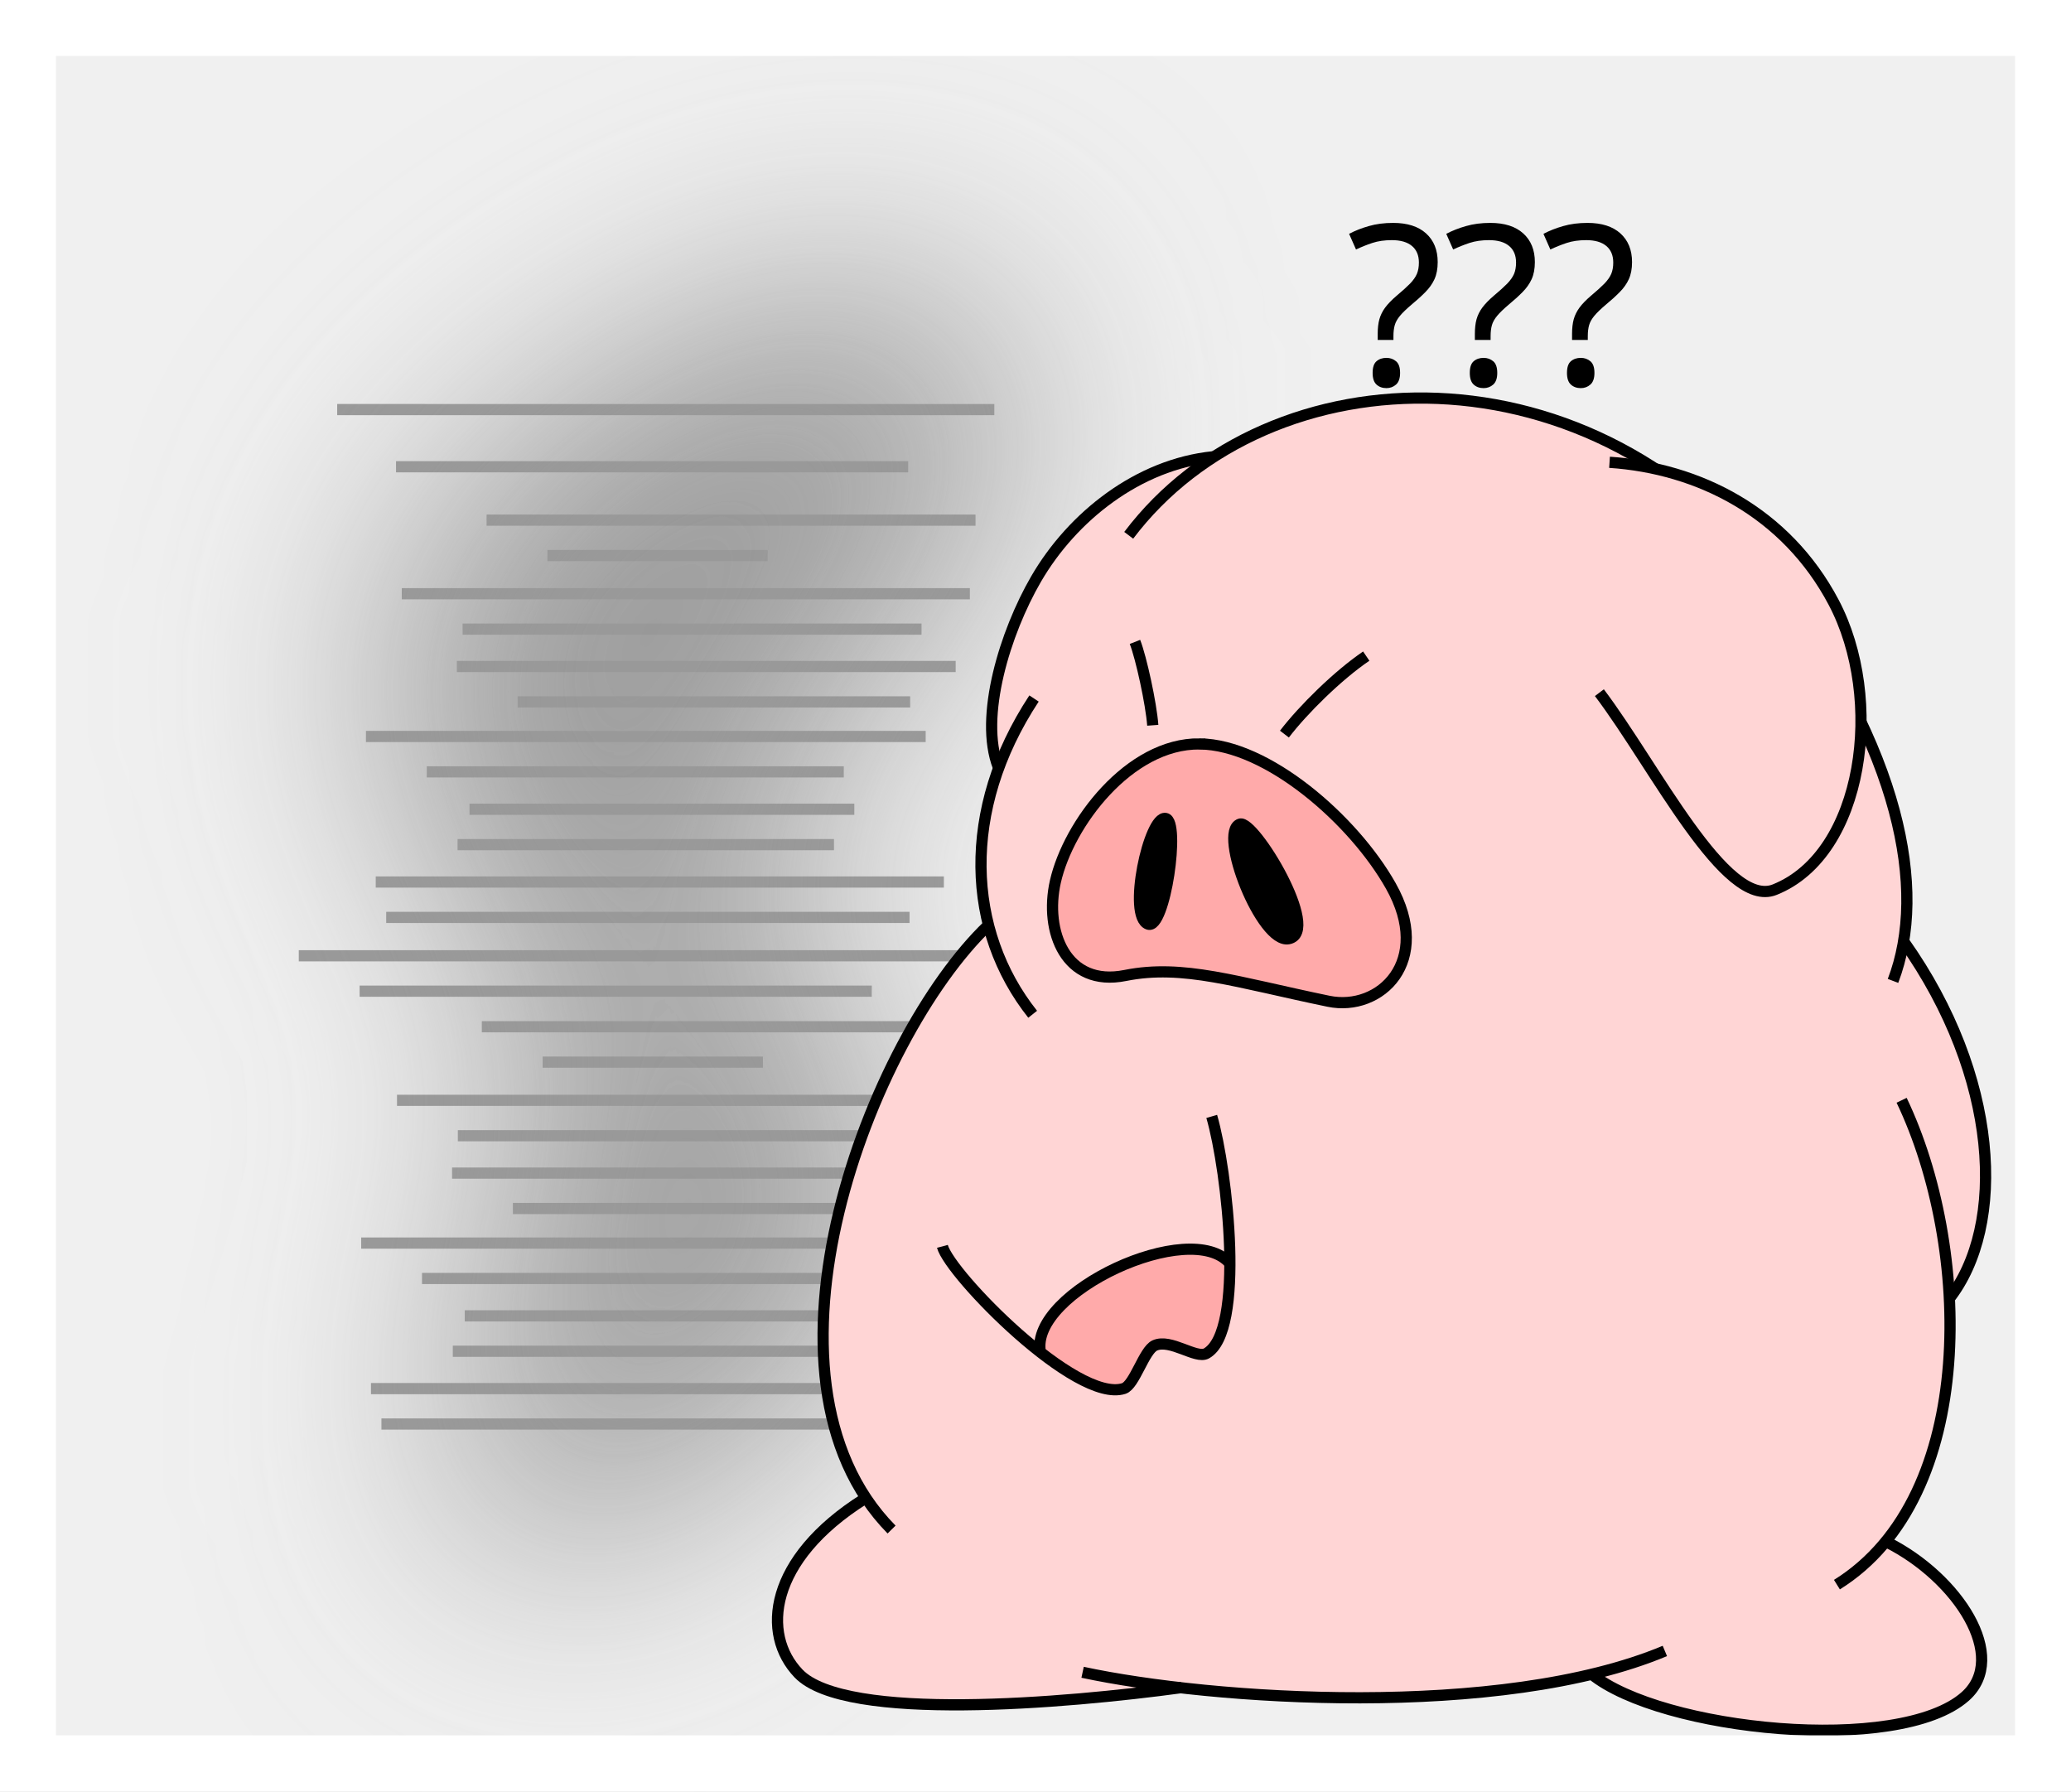
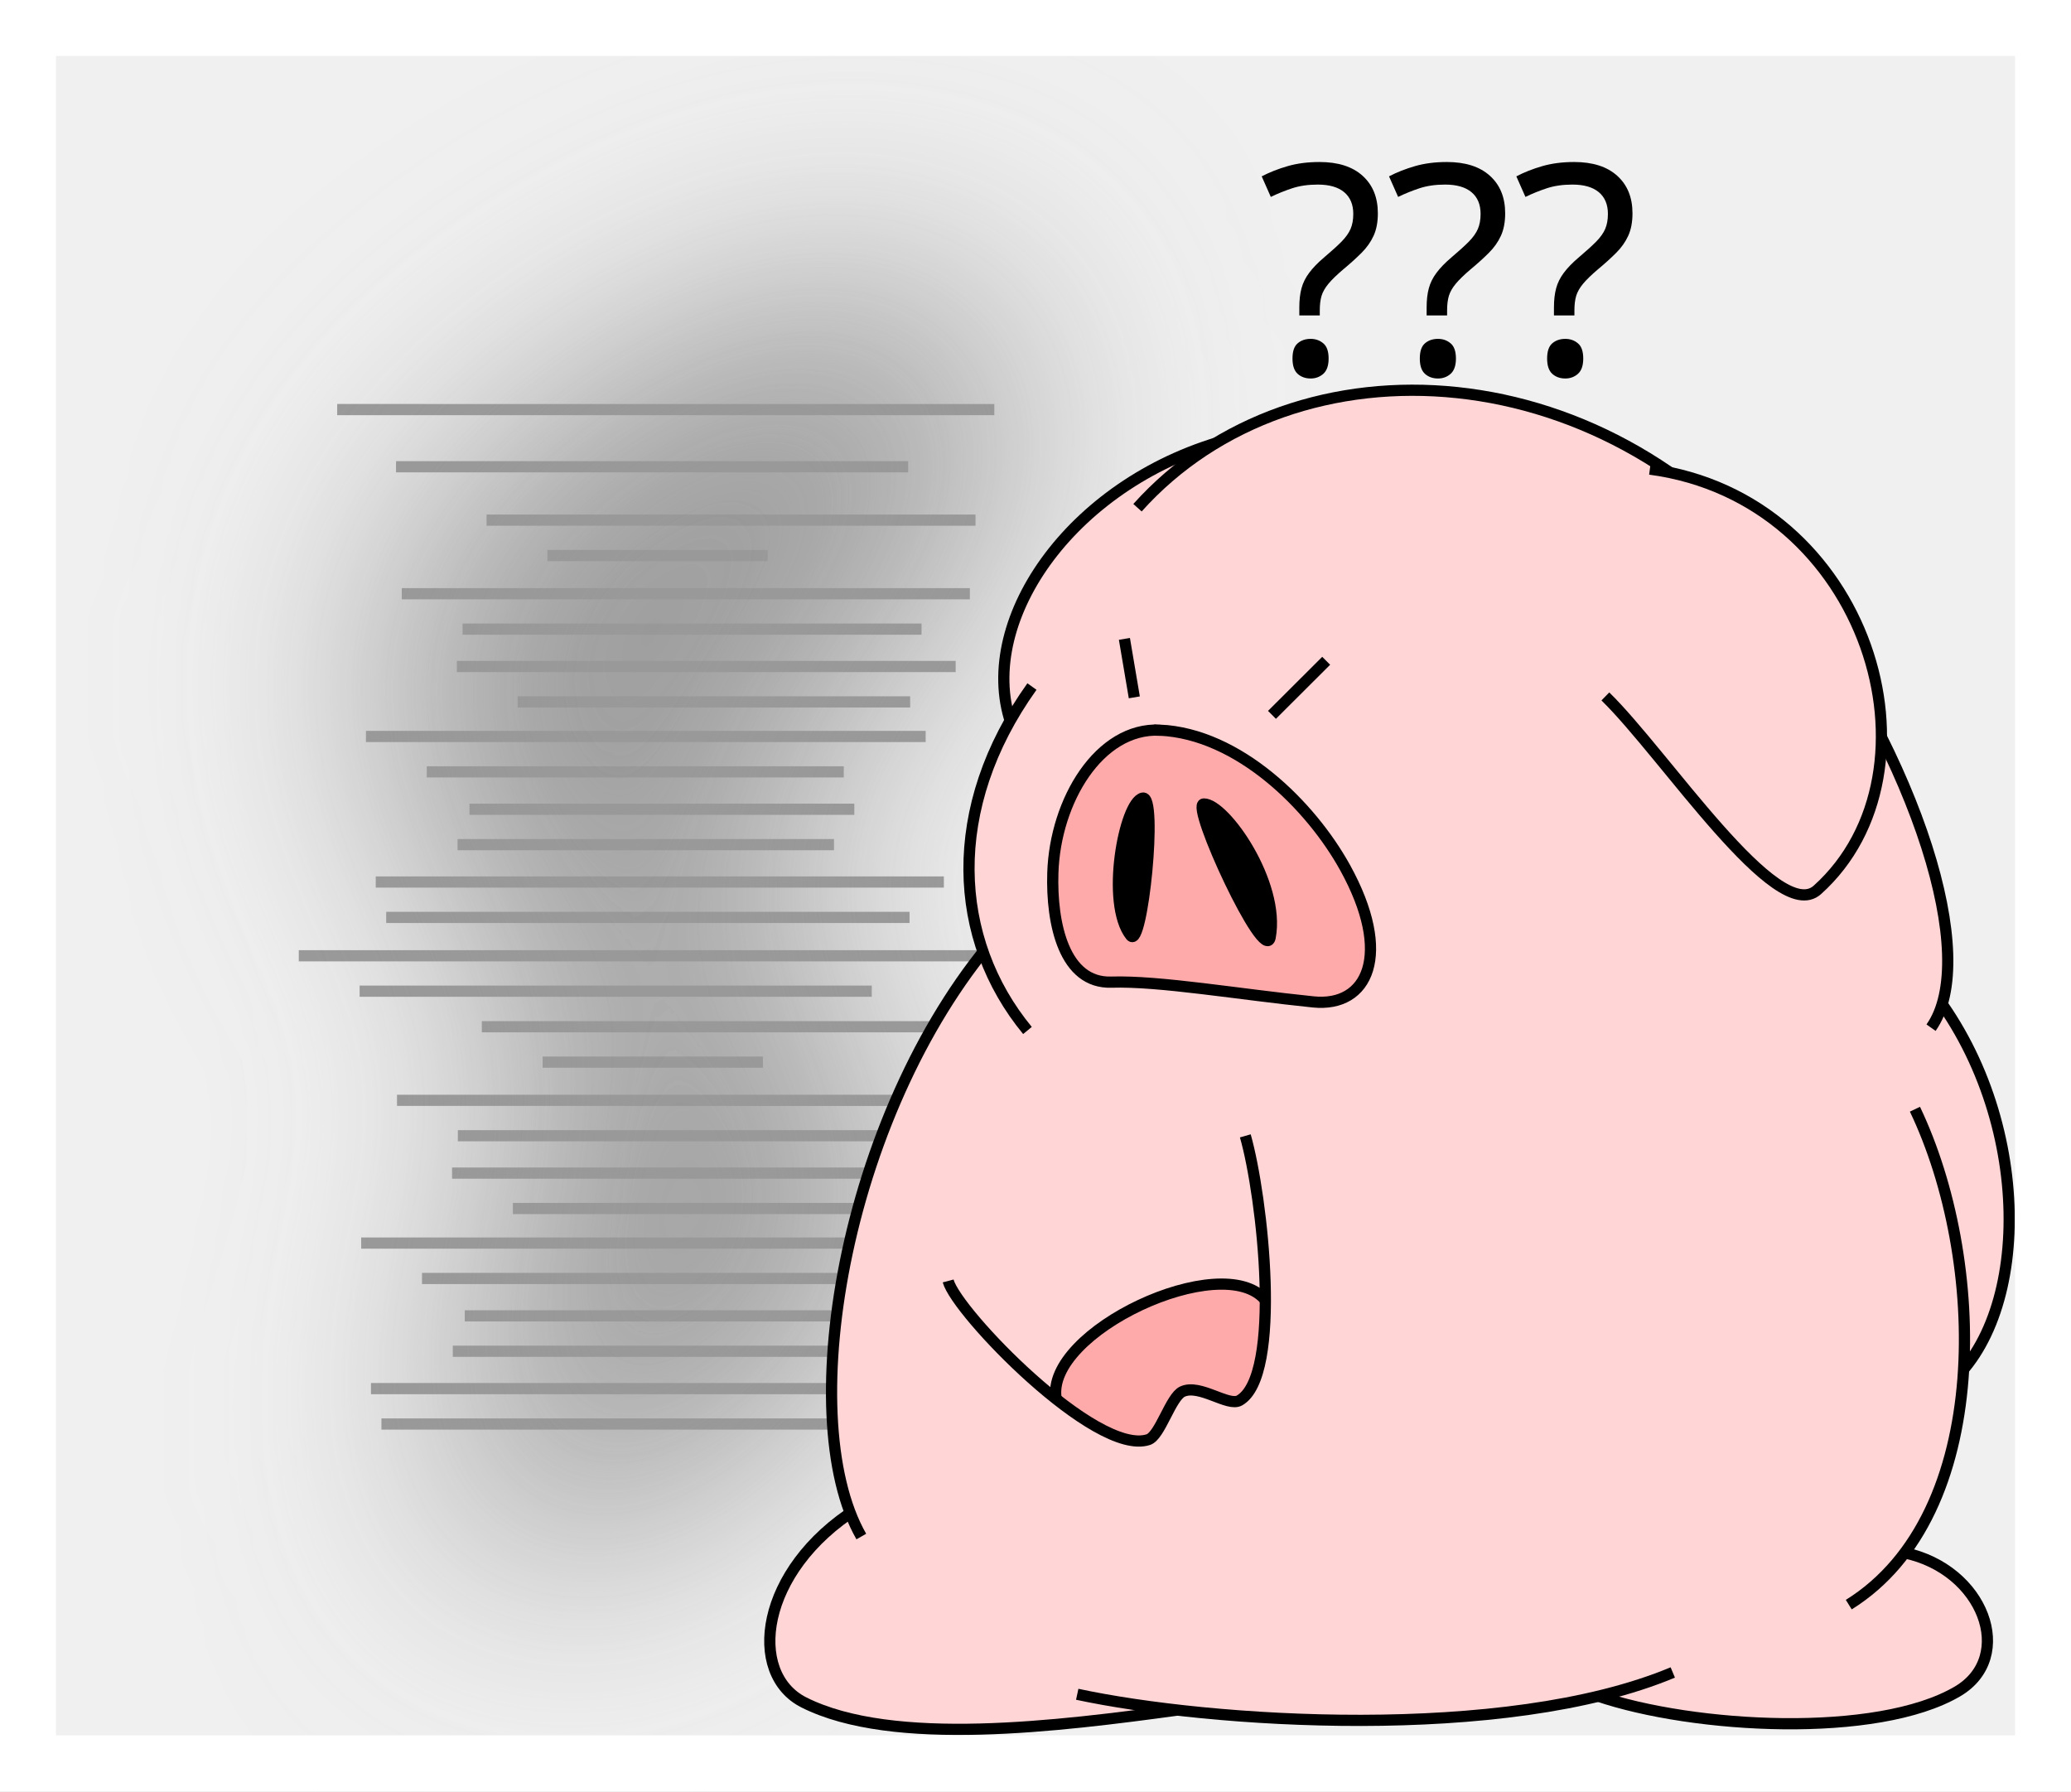
<svg xmlns="http://www.w3.org/2000/svg" xmlns:xlink="http://www.w3.org/1999/xlink" width="370" height="320" id="svg2" version="1.1" enable-background="new">
  <defs id="defs4">
    <linearGradient id="linearGradient12499-5-3">
      <stop id="stop12501-0-8" offset="0" style="stop-color:#ffd5d5;stop-opacity:1;" />
      <stop id="stop12503-9-9" offset="1" style="stop-color:#ffd5d5;stop-opacity:0;" />
    </linearGradient>
    <linearGradient id="linearGradient12499-5">
      <stop id="stop12501-0" offset="0" style="stop-color:#ffd5d5;stop-opacity:1;" />
      <stop id="stop12503-9" offset="1" style="stop-color:#ffd5d5;stop-opacity:0;" />
    </linearGradient>
    <linearGradient id="linearGradient12499-8">
      <stop id="stop12501-6" offset="0" style="stop-color:#ffd5d5;stop-opacity:1;" />
      <stop id="stop12503-0" offset="1" style="stop-color:#ffd5d5;stop-opacity:0;" />
    </linearGradient>
    <linearGradient gradientTransform="translate(0,-7)" gradientUnits="userSpaceOnUse" y2="78.526" x2="178.782" y1="135.026" x1="175.86" id="linearGradient12505-2" xlink:href="#linearGradient12499-8" />
    <linearGradient id="linearGradient12499-9">
      <stop id="stop12501-8" offset="0" style="stop-color:#ffd5d5;stop-opacity:1;" />
      <stop id="stop12503-6" offset="1" style="stop-color:#ffd5d5;stop-opacity:0;" />
    </linearGradient>
    <linearGradient gradientTransform="translate(0,-7)" gradientUnits="userSpaceOnUse" y2="78.526" x2="178.782" y1="135.026" x1="175.86" id="linearGradient12505-1" xlink:href="#linearGradient12499-9" />
    <linearGradient id="linearGradient12499">
      <stop id="stop12501" offset="0" style="stop-color:#ffd5d5;stop-opacity:1;" />
      <stop id="stop12503" offset="1" style="stop-color:#ffd5d5;stop-opacity:0;" />
    </linearGradient>
    <linearGradient xlink:href="#linearGradient12499" id="linearGradient4842" gradientUnits="userSpaceOnUse" gradientTransform="matrix(0.9832367,-0.1823339,0.1823339,0.9832367,74.73669,42.60225)" x1="175.86" y1="135.026" x2="180.123" y2="104.201" />
    <linearGradient xlink:href="#linearGradient12499-5" id="linearGradient4848" gradientUnits="userSpaceOnUse" gradientTransform="matrix(0.9958606,-0.09089341,0.09089341,0.9958606,90.23407,51.0497)" x1="184.389" y1="140.775" x2="178.004" y2="106.502" />
    <linearGradient xlink:href="#linearGradient12499-5-3" id="linearGradient4854" gradientUnits="userSpaceOnUse" gradientTransform="matrix(0.9985031,0.05469451,-0.05469451,0.9985031,114.0699,56.17685)" x1="186.741" y1="139.741" x2="168.636" y2="87.226" />
    <filter height="1.472" y="-0.236" width="1.95" x="-0.475" id="filter4277">
      <feGaussianBlur id="feGaussianBlur4279" stdDeviation="22.591" />
    </filter>
  </defs>
  <g id="layer2" style="display:none">
    <path style="fill:none;stroke:#0000ff;stroke-width:1px;stroke-linecap:butt;stroke-linejoin:miter;stroke-opacity:1" d="M 10,310 360,10" id="path3025" />
    <path style="fill:none;stroke:#0000ff;stroke-width:1px;stroke-linecap:butt;stroke-linejoin:miter;stroke-opacity:1" d="M 10,10 360,310" id="path3027" />
    <path style="fill:none;stroke:#ff0000;stroke-width:1px;stroke-linecap:butt;stroke-linejoin:miter;stroke-opacity:1;display:inline" d="m 10,0 0,320" id="path3006" />
    <path style="fill:none;stroke:#ff0000;stroke-width:1px;stroke-linecap:butt;stroke-linejoin:miter;stroke-opacity:1;display:inline" d="m 360,0 0,320" id="path3010" />
    <path style="fill:none;stroke:#ff0000;stroke-width:1px;stroke-linecap:butt;stroke-linejoin:miter;stroke-opacity:1;display:inline" d="M 0,10 370,10" id="path3016" />
    <path transform="translate(84.7158,27.7117)" style="fill:none;stroke:#ff0000;stroke-width:1px;stroke-linecap:butt;stroke-linejoin:miter;stroke-opacity:1;display:inline" d="m -84.716,282.288 370,0" id="path3018" />
  </g>
  <g id="layer20" style="display:inline">
    <path id="path3016-6" d="m 60.241,73.17 117.404,1.02e-4" style="fill:none;stroke:#999999;stroke-width:2;stroke-linecap:butt;stroke-linejoin:miter;stroke-opacity:1;display:inline" />
    <path id="path3016-6-1" d="m 86.932,92.918 87.352,1.36e-4" style="fill:none;stroke:#999999;stroke-width:2;stroke-linecap:butt;stroke-linejoin:miter;stroke-opacity:1;display:inline" />
    <path id="path3016-6-8" d="m 81.619,119.064 89.12,1.3e-4" style="fill:none;stroke:#999999;stroke-width:2;stroke-linecap:butt;stroke-linejoin:miter;stroke-opacity:1;display:inline" />
    <path id="path3016-6-9" d="m 71.78,106.064 101.494,1.2e-4" style="fill:none;stroke:#999999;stroke-width:2;stroke-linecap:butt;stroke-linejoin:miter;stroke-opacity:1;display:inline" />
    <path id="path3016-6-2" d="m 83.88,144.564 68.75,1.7e-4" style="fill:none;stroke:#999999;stroke-width:2;stroke-linecap:butt;stroke-linejoin:miter;stroke-opacity:1;display:inline" />
    <path id="path3016-6-7" d="m 65.38,131.564 100,1.2e-4" style="fill:none;stroke:#999999;stroke-width:2;stroke-linecap:butt;stroke-linejoin:miter;stroke-opacity:1;display:inline" />
    <path id="path3016-6-95" d="m 67.13,157.564 101.5,9e-5" style="fill:none;stroke:#999999;stroke-width:2;stroke-linecap:butt;stroke-linejoin:miter;stroke-opacity:1;display:inline" />
    <path id="path3016-6-4" d="m 70.754,83.381 91.5,1.3e-4" style="fill:none;stroke:#999999;stroke-width:2;stroke-linecap:butt;stroke-linejoin:miter;stroke-opacity:1;display:inline" />
    <path id="path3016-6-1-3" d="m 97.799,99.241 39.352,3.02e-4" style="fill:none;stroke:#999999;stroke-width:2;stroke-linecap:butt;stroke-linejoin:miter;stroke-opacity:1;display:inline" />
    <path id="path3016-6-8-1" d="m 92.485,125.387 70.12,1.7e-4" style="fill:none;stroke:#999999;stroke-width:2;stroke-linecap:butt;stroke-linejoin:miter;stroke-opacity:1;display:inline" />
    <path id="path3016-6-9-2" d="m 82.646,112.387 81.994,1.5e-4" style="fill:none;stroke:#999999;stroke-width:2;stroke-linecap:butt;stroke-linejoin:miter;stroke-opacity:1;display:inline" />
    <path id="path3016-6-2-3" d="m 81.747,150.887 67.25,1.9e-4" style="fill:none;stroke:#999999;stroke-width:2;stroke-linecap:butt;stroke-linejoin:miter;stroke-opacity:1;display:inline" />
    <path id="path3016-6-7-3" d="m 76.247,137.887 74.5,1.6e-4" style="fill:none;stroke:#999999;stroke-width:2;stroke-linecap:butt;stroke-linejoin:miter;stroke-opacity:1;display:inline" />
    <path id="path3016-6-95-4" d="m 68.997,163.887 93.5,1.1e-4" style="fill:none;stroke:#999999;stroke-width:2;stroke-linecap:butt;stroke-linejoin:miter;stroke-opacity:1;display:inline" />
    <path id="path3016-6-11" d="m 53.38,170.741 122,9e-5" style="fill:none;stroke:#999999;stroke-width:2;stroke-linecap:butt;stroke-linejoin:miter;stroke-opacity:1;display:inline" />
    <path id="path3016-6-1-38" d="m 86.082,183.418 87.352,1.4e-4" style="fill:none;stroke:#999999;stroke-width:2;stroke-linecap:butt;stroke-linejoin:miter;stroke-opacity:1;display:inline" />
    <path id="path3016-6-8-7" d="m 80.768,209.565 89.12,1.4e-4" style="fill:none;stroke:#999999;stroke-width:2;stroke-linecap:butt;stroke-linejoin:miter;stroke-opacity:1;display:inline" />
    <path id="path3016-6-9-4" d="m 70.93,196.565 101.494,1.2e-4" style="fill:none;stroke:#999999;stroke-width:2;stroke-linecap:butt;stroke-linejoin:miter;stroke-opacity:1;display:inline" />
    <path id="path3016-6-2-2" d="m 83.03,235.065 68.75,1.8e-4" style="fill:none;stroke:#999999;stroke-width:2;stroke-linecap:butt;stroke-linejoin:miter;stroke-opacity:1;display:inline" />
    <path id="path3016-6-7-7" d="m 64.53,222.065 100,1.2e-4" style="fill:none;stroke:#999999;stroke-width:2;stroke-linecap:butt;stroke-linejoin:miter;stroke-opacity:1;display:inline" />
    <path id="path3016-6-95-7" d="m 66.28,248.065 101.5,9e-5" style="fill:none;stroke:#999999;stroke-width:2;stroke-linecap:butt;stroke-linejoin:miter;stroke-opacity:1;display:inline" />
    <path id="path3016-6-4-9" d="m 64.247,177.064 91.5,1.3e-4" style="fill:none;stroke:#999999;stroke-width:2;stroke-linecap:butt;stroke-linejoin:miter;stroke-opacity:1;display:inline" />
    <path id="path3016-6-1-3-3" d="m 96.949,189.741 39.352,3.1e-4" style="fill:none;stroke:#999999;stroke-width:2;stroke-linecap:butt;stroke-linejoin:miter;stroke-opacity:1;display:inline" />
    <path id="path3016-6-8-1-1" d="m 91.635,215.888 70.12,1.7e-4" style="fill:none;stroke:#999999;stroke-width:2;stroke-linecap:butt;stroke-linejoin:miter;stroke-opacity:1;display:inline" />
    <path id="path3016-6-9-2-9" d="m 81.796,202.888 81.994,1.5e-4" style="fill:none;stroke:#999999;stroke-width:2;stroke-linecap:butt;stroke-linejoin:miter;stroke-opacity:1;display:inline" />
    <path id="path3016-6-2-3-8" d="m 80.897,241.388 67.25,1.9e-4" style="fill:none;stroke:#999999;stroke-width:2;stroke-linecap:butt;stroke-linejoin:miter;stroke-opacity:1;display:inline" />
    <path id="path3016-6-7-3-6" d="m 75.397,228.388 74.5,1.6e-4" style="fill:none;stroke:#999999;stroke-width:2;stroke-linecap:butt;stroke-linejoin:miter;stroke-opacity:1;display:inline" />
    <path id="path3016-6-95-4-5" d="m 68.147,254.388 93.5,1.1e-4" style="fill:none;stroke:#999999;stroke-width:2;stroke-linecap:butt;stroke-linejoin:miter;stroke-opacity:1;display:inline" />
    <path id="path3479" d="m 71.709,104.973 c 14.042,-33.353 76.397,-63.225 96.243,-53.272 38.535,19.326 -9.602,62.455 -27,87.657 -22.973,33.276 36.725,62.67 17,90.343 -18.156,25.473 -60.105,62.825 -70.757,45.172 -12.413,-20.572 -0.914,-35.923 9.757,-77.672 6.829,-26.716 -41.455,-53.719 -25.243,-92.228 z" style="fill:#999999;stroke:none;display:inline;filter:url(#filter4277)" />
  </g>
  <g id="layer11" style="display:inline">
-     <path id="path3012-1" d="m 176.514,165.449 c -21.037,21.683 -40.729,74.164 -22.106,102.048 -14.887,8.164 -19.253,23.291 -11.605,31.443 6.782,7.228 51.309,7.497 67.581,2.519 14.83,2.073 50.273,3.716 74.064,-2.375 8.056,9.282 54.941,14.415 66.774,3.91 7.907,-7.02 -1.877,-21.759 -14.108,-27.628 10.125,-13.147 12.903,-29.631 11.329,-43.672 14.073,-12.398 2.605,-51.239 -8.38,-63.407 2.458,-23.037 -5.144,-39.065 -22.782,-64.016 -31.257,-44.216 -82.705,-36.539 -100.874,-22.731 -10.565,2.355 -24.261,9.136 -31.401,21.726 -7.597,13.396 -9.424,24.799 -6.783,33.88 -2.241,6.287 -4.629,22.845 -1.709,28.304 z" style="fill:#ffd5d5;stroke:none;display:inline" />
-     <path id="path2996" d="m 184.736,124.781 c -13.131,19.958 -12.058,41.534 -0.241,56.408" style="fill:none;stroke:#000000;stroke-width:2;stroke-linecap:butt;stroke-linejoin:miter;stroke-miterlimit:4;stroke-opacity:1;stroke-dasharray:none" />
-     <path id="path2998" d="m 214.317,132.893 c 12.079,0.115 27.51,13.544 34.166,25.374 7.587,13.484 -1.914,22.503 -11.131,20.598 -16.445,-3.398 -25.984,-6.676 -36.327,-4.604 -10.631,2.13 -14.474,-7.902 -12.477,-16.755 2.325,-10.306 13.163,-24.734 25.769,-24.614 z" style="fill:#ffaaaa;stroke:#000000;stroke-width:2;stroke-linecap:butt;stroke-linejoin:miter;stroke-miterlimit:4;stroke-opacity:1;stroke-dasharray:none" />
-     <path id="path3002" d="m 244.09,117.207 c -5.038,3.423 -11.242,9.522 -14.617,13.934" style="fill:none;stroke:#000000;stroke-width:2;stroke-linecap:butt;stroke-linejoin:miter;stroke-miterlimit:4;stroke-opacity:1;stroke-dasharray:none" />
-     <path id="path3004" d="m 202.77,114.67 c 1.109,2.821 2.893,11.015 3.182,14.896" style="fill:none;stroke:#000000;stroke-width:2;stroke-linecap:butt;stroke-linejoin:miter;stroke-miterlimit:4;stroke-opacity:1;stroke-dasharray:none" />
-     <path id="path3006-1" d="m 216.715,81.603 c -13.353,1.359 -25.141,10.682 -31.618,21.844 -5.527,9.524 -10.193,24.626 -6.766,33.532" style="fill:none;stroke:#000000;stroke-width:2;stroke-linecap:butt;stroke-linejoin:miter;stroke-miterlimit:4;stroke-opacity:1;stroke-dasharray:none" />
-     <path id="path3024-7" d="m 185.714,241.35 c 3.889,4.077 10.891,8.62 15.092,6.66 1.824,-0.851 3.611,-6.441 5.537,-7.315 2.799,-1.271 7.516,2.673 9.226,1.422 4.401,-3.219 4.524,-12.878 4.182,-16.629 -11.172,-7.234 -34.723,6.819 -34.036,15.861 z" style="fill:#ffaaaa;stroke:none;display:inline" />
-     <path id="path3010-7" d="m 339.739,196.553 c 12.452,26.048 13.766,70.773 -11.559,86.528 m 8.939,-7.595 c 12.673,6.34 21.892,20.545 13.984,27.565 -11.833,10.506 -54.387,6.123 -66.802,-4.026 m 13.139,-4.098 c -29.387,12.295 -81.05,8.751 -104.025,3.809" style="fill:none;stroke:#000000;stroke-width:2;stroke-linecap:butt;stroke-linejoin:miter;stroke-miterlimit:4;stroke-opacity:1;stroke-dasharray:none" />
-     <path id="path3012" d="m 176.521,165.329 c -21.04,20.127 -44.274,80.458 -17.234,107.909" style="fill:none;stroke:#000000;stroke-width:2;stroke-linecap:butt;stroke-linejoin:miter;stroke-miterlimit:4;stroke-opacity:1;stroke-dasharray:none" />
-     <path id="path3014" d="m 154.422,267.762 c -17.165,10.824 -18.462,24.196 -11.75,31.197 8.363,8.723 47.659,5.341 68.447,2.51" style="fill:none;stroke:#000000;stroke-width:2;stroke-linecap:butt;stroke-linejoin:miter;stroke-miterlimit:4;stroke-opacity:1;stroke-dasharray:none" />
-     <path id="path3016-4" d="m 340.192,168.295 c 16.922,23.9 18.405,50.629 7.957,63.824" style="fill:none;stroke:#000000;stroke-width:2;stroke-linecap:butt;stroke-linejoin:miter;stroke-miterlimit:4;stroke-opacity:1;stroke-dasharray:none" />
-     <path id="path3018-0" d="m 230.226,167.692 c -4.855,0.946 -12.691,-19.018 -8.708,-20.47 2.475,-0.902 14.704,19.302 8.708,20.47 z" style="fill:#000000;stroke:#000000;stroke-width:2;stroke-linecap:butt;stroke-linejoin:miter;stroke-miterlimit:4;stroke-opacity:1;stroke-dasharray:none" />
-     <path id="path3020" d="m 208.242,146.209 c 2.674,0.491 -0.12,19.974 -3.118,18.876 -3.766,-1.379 0.151,-19.421 3.118,-18.876 z" style="fill:#000000;stroke:#000000;stroke-width:2;stroke-linecap:butt;stroke-linejoin:miter;stroke-miterlimit:4;stroke-opacity:1;stroke-dasharray:none" />
-     <path id="path3022" d="m 216.486,199.436 c 2.825,9.753 6.016,38.415 -0.948,42.341 -1.845,1.04 -6.426,-2.694 -9.226,-1.422 -1.926,0.874 -3.621,7.074 -5.537,7.69 -8.487,2.73 -31.065,-20.394 -32.408,-25.394" style="fill:none;stroke:#000000;stroke-width:2;stroke-linecap:butt;stroke-linejoin:miter;stroke-miterlimit:4;stroke-opacity:1;stroke-dasharray:none" />
-     <path id="path3024" d="m 219.727,225.715 c -6.915,-8.222 -35.805,5.077 -33.861,15.828" style="fill:none;stroke:#000000;stroke-width:2;stroke-linecap:butt;stroke-linejoin:miter;stroke-miterlimit:4;stroke-opacity:1;stroke-dasharray:none" />
-     <path id="path3000-9" d="m 201.653,95.628 c 25.06,-33.175 83.49,-35.06 116.033,9.029 21.699,29.397 26.753,54.195 20.515,70.574" style="fill:none;stroke:#000000;stroke-width:2;stroke-linecap:butt;stroke-linejoin:miter;stroke-miterlimit:4;stroke-opacity:1;stroke-dasharray:none;display:inline" />
-     <path id="path3008" d="m 287.557,82.584 c 15.911,1.061 31.522,8.906 40.032,25.003 9.129,17.269 5.429,44.978 -10.53,51.343 -8.824,3.519 -21.313,-21.958 -31.318,-35.193" style="fill:#ffd5d5;stroke:#000000;stroke-width:2;stroke-linecap:butt;stroke-linejoin:miter;stroke-miterlimit:4;stroke-opacity:1;stroke-dasharray:none" />
-     <text id="text4342" y="68.774" x="240.543" style="font-size:40px;font-style:normal;font-weight:normal;line-height:125%;letter-spacing:0px;word-spacing:0px;fill:#000000;fill-opacity:1;stroke:none;font-family:Sans" xml:space="preserve">
-       <tspan style="font-style:normal;font-variant:normal;font-weight:normal;font-stretch:normal;font-family:Segoe UI Symbol;-inkscape-font-specification:Segoe UI Symbol" y="68.774" x="240.543" id="tspan4344">???</tspan>
+     <path id="path3006-1-4" d="m 151.918,275.519 49.197,29.024 103.233,-3.266 33.519,-15.822 10.703,-86.622 -8.849,-37.696 -119.463,-82.833 c -28.326,7.242 -45.87,32.247 -39.676,50.766 l -4.31,34.033" style="fill:#ffd5d5;stroke:#000000;stroke-width:2;stroke-linecap:butt;stroke-linejoin:miter;stroke-miterlimit:4;stroke-opacity:1;stroke-dasharray:none;display:inline" />
+     <path id="path3016-4-5" d="m 339.802,170.966 c 21.881,21.092 24.443,58.581 10.607,74.116" style="fill:#ffd5d5;stroke:#000000;stroke-width:2;stroke-linecap:butt;stroke-linejoin:miter;stroke-miterlimit:4;stroke-opacity:1;stroke-dasharray:none;display:inline" />
+     <path id="path2998-7" d="m 207.216,130.434 c 14.025,0.648 26.935,13.421 33.088,24.545 8.605,15.559 4.035,24.993 -5.664,24.004 -13.331,-1.359 -27.49,-3.804 -36.087,-3.534 -8.39,0.263 -10.745,-10.336 -10.455,-19.517 0.408,-12.891 8.293,-25.997 19.118,-25.497 z" style="fill:#ffaaaa;stroke:#000000;stroke-width:2;stroke-linecap:butt;stroke-linejoin:miter;stroke-miterlimit:4;stroke-opacity:1;stroke-dasharray:none;display:inline" />
+     <path id="path3024-7-9" d="m 188.532,249.703 c 4.291,4.551 12.017,9.623 16.652,7.436 2.013,-0.95 3.985,-7.191 6.109,-8.167 3.089,-1.419 8.293,2.984 10.179,1.588 4.856,-3.594 4.992,-14.376 4.614,-18.564 -12.327,-8.075 -38.312,7.612 -37.554,17.707 z" style="fill:#ffaaaa;stroke:none;display:inline" />
+     <path style="fill:#ffd5d5;stroke:#000000;stroke-width:2;stroke-linecap:butt;stroke-linejoin:miter;stroke-miterlimit:4;stroke-opacity:1;stroke-dasharray:none;display:inline" d="m 340.194,277.38 c 14.201,2.928 19.994,18.629 9.523,24.779 -14.392,8.453 -47.075,6.657 -64.301,0.803" id="path3224-8" />
+     <path style="fill:#ffd5d5;stroke:#000000;stroke-width:2;stroke-linecap:butt;stroke-linejoin:miter;stroke-miterlimit:4;stroke-opacity:1;stroke-dasharray:none;display:inline" d="m 342.119,198.151 c 12.736,26.643 14.08,72.388 -11.822,88.502" id="path3226-3" />
+     <path id="path3014-0" d="m 153.182,269.461 c -17.556,11.071 -19.736,29.522 -9.579,34.652 15.898,8.031 45.699,4.244 66.961,1.348" style="fill:#ffd5d5;stroke:#000000;stroke-width:2;stroke-linecap:butt;stroke-linejoin:miter;stroke-miterlimit:4;stroke-opacity:1;stroke-dasharray:none;display:inline" />
+     <path id="path3012-2" d="m 178.997,166.079 c -27.719,30.953 -37.574,86.623 -25.118,108.41" style="fill:#ffd5d5;stroke:#000000;stroke-width:2;stroke-linecap:butt;stroke-linejoin:miter;stroke-miterlimit:4;stroke-opacity:1;stroke-dasharray:none;display:inline" />
+     <path id="path3018-0-2" d="m 226.926,167.444 c -0.955,5.034 -14.32,-23.795 -11.859,-23.824 3.729,-0.045 13.703,14.101 11.859,23.824 z" style="fill:#000000;stroke:#000000;stroke-width:2;stroke-linecap:butt;stroke-linejoin:miter;stroke-miterlimit:4;stroke-opacity:1;stroke-dasharray:none;display:inline" />
+     <path id="path3020-3" d="m 204.153,142.571 c 2.747,-0.622 -0.094,27.174 -2.138,24.574 -4.556,-5.795 -1.154,-23.829 2.138,-24.574 z" style="fill:#000000;stroke:#000000;stroke-width:2;stroke-linecap:butt;stroke-linejoin:miter;stroke-miterlimit:4;stroke-opacity:1;stroke-dasharray:none;display:inline" />
+     <path id="path3022-6" d="m 222.486,202.912 c 3.117,10.888 6.638,42.885 -1.046,47.269 -2.035,1.161 -7.09,-3.007 -10.179,-1.588 -2.125,0.976 -3.995,7.897 -6.109,8.585 -9.364,3.048 -34.276,-22.767 -35.758,-28.349" style="fill:none;stroke:#000000;stroke-width:2;stroke-linecap:butt;stroke-linejoin:miter;stroke-miterlimit:4;stroke-opacity:1;stroke-dasharray:none;display:inline" />
+     <path id="path3024-71" d="m 226.061,232.249 c -7.63,-9.179 -39.507,5.667 -37.361,17.67" style="fill:none;stroke:#000000;stroke-width:2;stroke-linecap:butt;stroke-linejoin:miter;stroke-miterlimit:4;stroke-opacity:1;stroke-dasharray:none;display:inline" />
+     <path id="path3000-9-5" d="m 203.223,90.699 c 28.293,-31.585 85.041,-28.247 116.95,14.984 22.194,30.068 33.642,65.417 24.823,77.902" style="fill:#ffd5d5;stroke:#000000;stroke-width:2;stroke-linecap:butt;stroke-linejoin:miter;stroke-miterlimit:4;stroke-opacity:1;stroke-dasharray:none;display:inline" />
+     <path id="path3008-5" d="m 294.763,83.799 c 39.27,5.244 53.499,53.973 29.925,75.17 -7.225,6.497 -27.2,-24.136 -37.877,-34.56" style="fill:#ffd5d5;stroke:#000000;stroke-width:2;stroke-linecap:butt;stroke-linejoin:miter;stroke-miterlimit:4;stroke-opacity:1;stroke-dasharray:none;display:inline" />
+     <path id="path2996-2" d="m 184.364,122.645 c -15.527,21.723 -14.198,45.179 -0.8,61.441" style="fill:#ffd5d5;stroke:#000000;stroke-width:2;stroke-linecap:butt;stroke-linejoin:miter;stroke-miterlimit:4;stroke-opacity:1;stroke-dasharray:none;display:inline" />
+     <path id="path3002-6" d="m 236.933,118.044 -9.684,9.659" style="fill:none;stroke:#000000;stroke-width:2;stroke-linecap:butt;stroke-linejoin:miter;stroke-miterlimit:4;stroke-opacity:1;stroke-dasharray:none;display:inline" />
+     <path id="path3004-0" d="m 200.886,114.13 1.768,10.445" style="fill:none;stroke:#000000;stroke-width:2;stroke-linecap:butt;stroke-linejoin:miter;stroke-miterlimit:4;stroke-opacity:1;stroke-dasharray:none;display:inline" />
+     <path style="fill:#ffd5d5;stroke:#000000;stroke-width:2;stroke-linecap:butt;stroke-linejoin:miter;stroke-miterlimit:4;stroke-opacity:1;stroke-dasharray:none;display:inline" d="m 298.854,298.77 c -30.058,12.576 -82.9,8.951 -106.399,3.896" id="path3010-7-6" />
+     <text id="text4342" y="66.877" x="224.789" style="font-size:52.407px;font-style:normal;font-weight:normal;line-height:125%;letter-spacing:0px;word-spacing:0px;fill:#000000;fill-opacity:1;stroke:none;font-family:Sans" xml:space="preserve">
+       <tspan style="font-style:normal;font-variant:normal;font-weight:normal;font-stretch:normal;font-family:Segoe UI Symbol;-inkscape-font-specification:Segoe UI Symbol" y="66.877" x="224.789" id="tspan4344">???</tspan>
    </text>
  </g>
  <g id="layer7" style="display:inline;">
    <path style="fill:#ffffff;stroke:none;display:inline" d="m 0,0 0,320 370,0 0,-320 -10,10 0,300 -350,0 0,-300 350,0 10,-10 z" id="path21072" />
  </g>
</svg>
